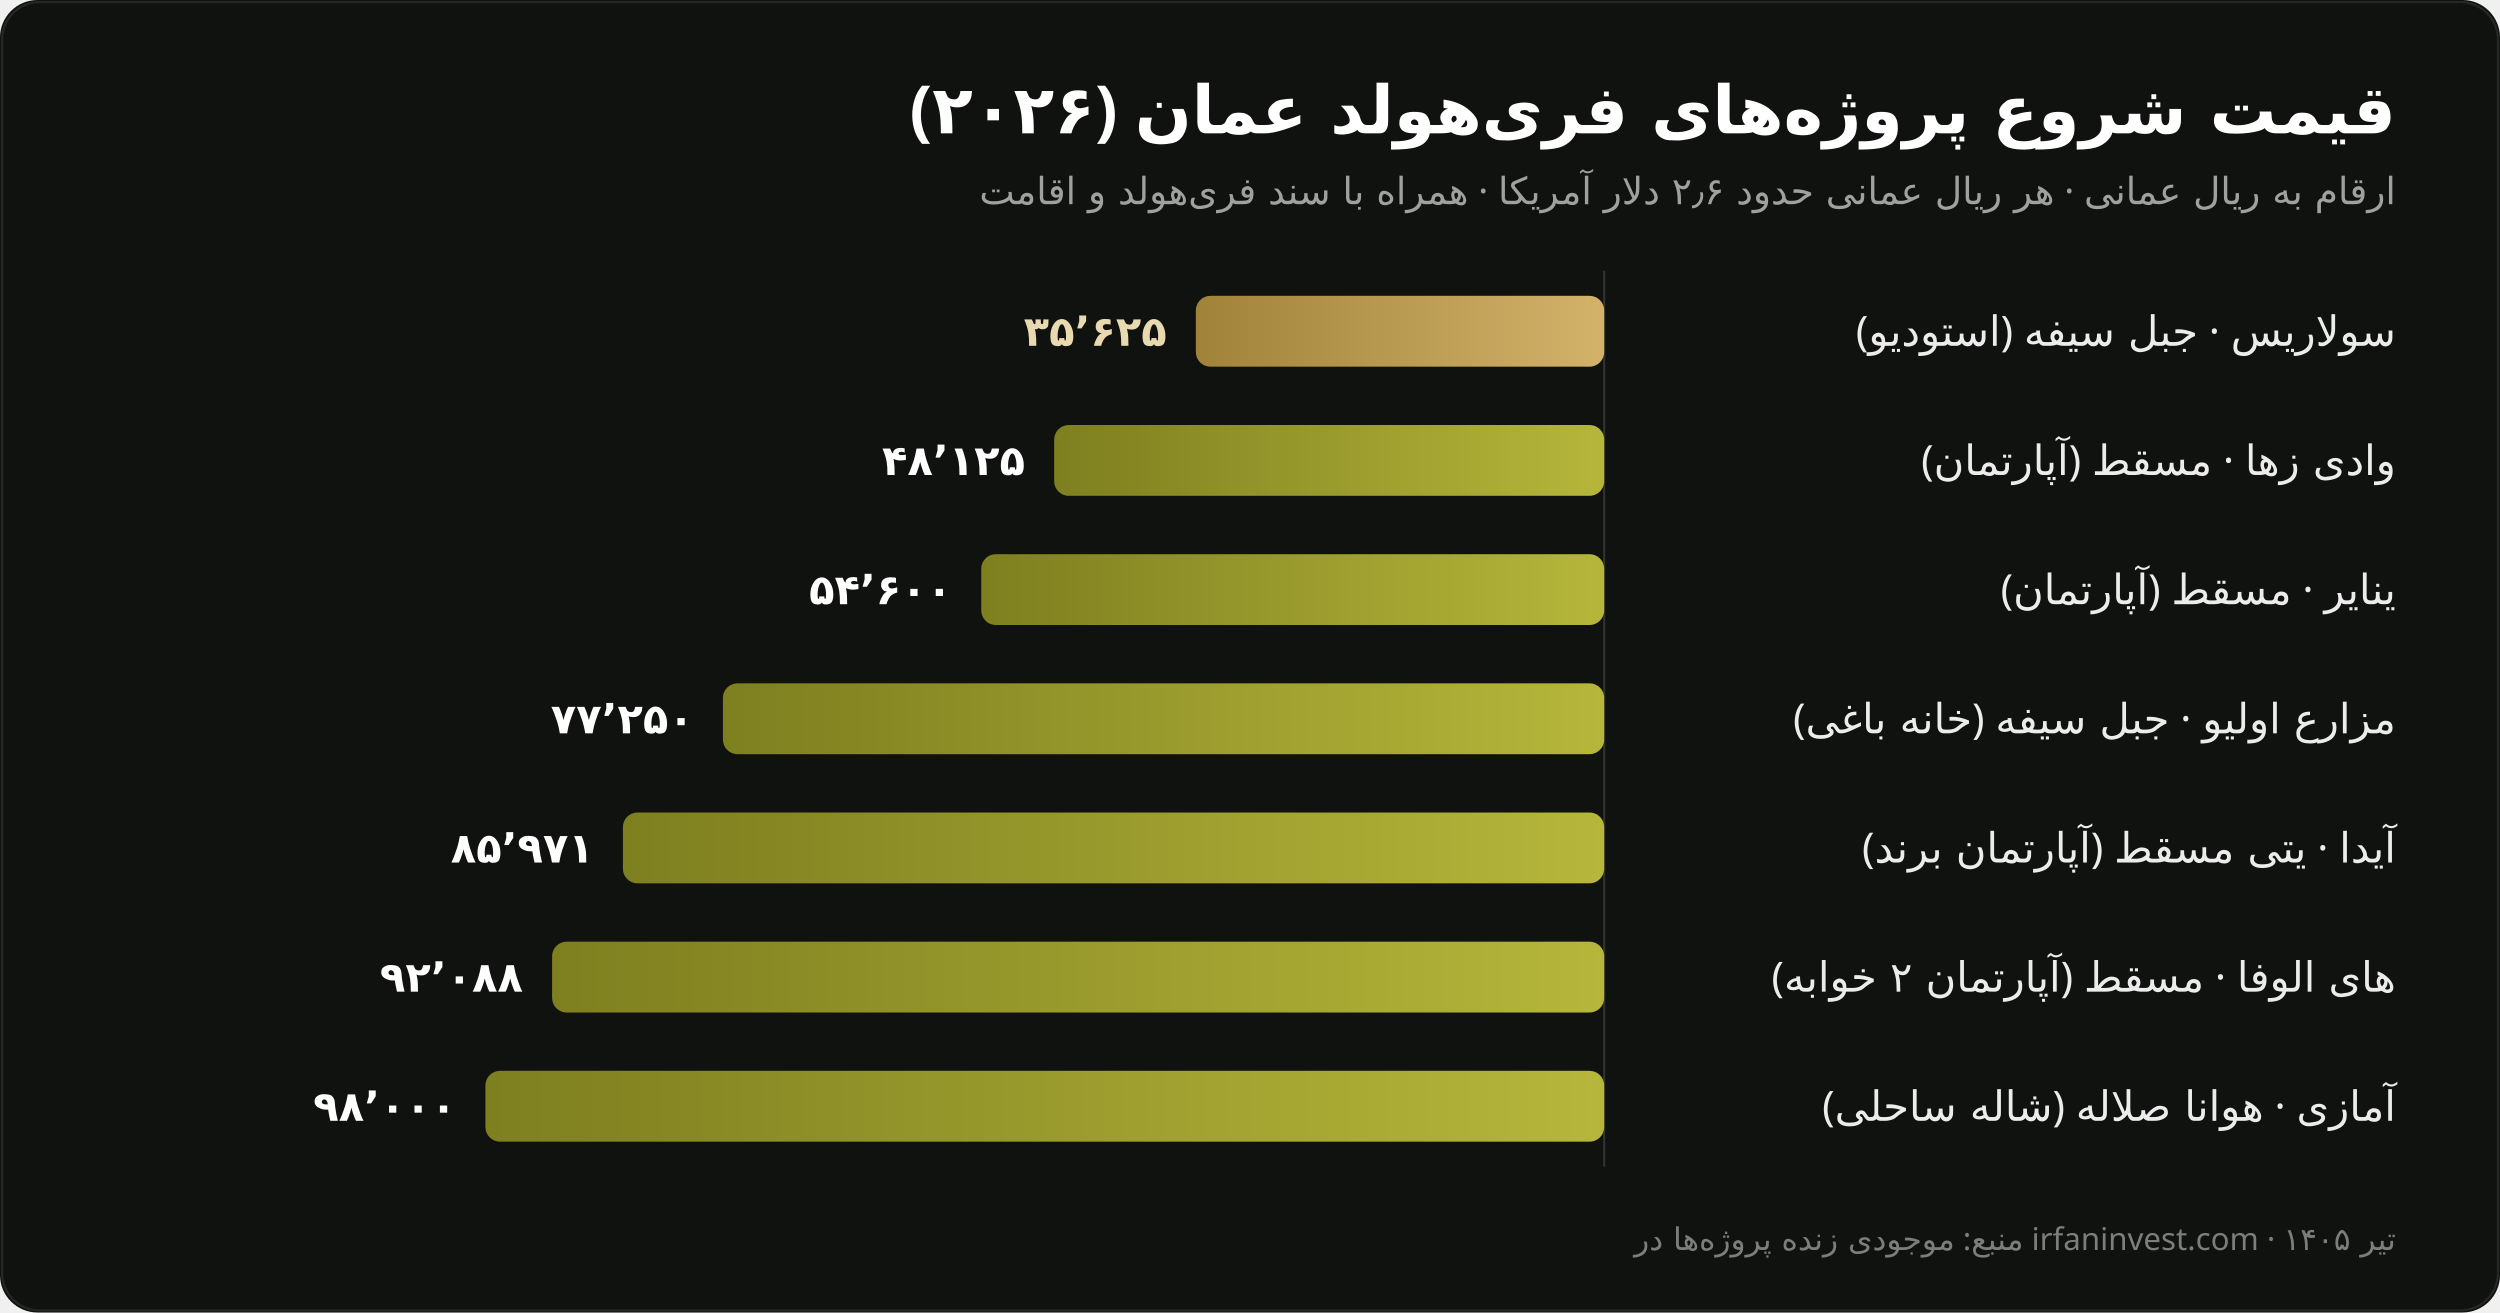
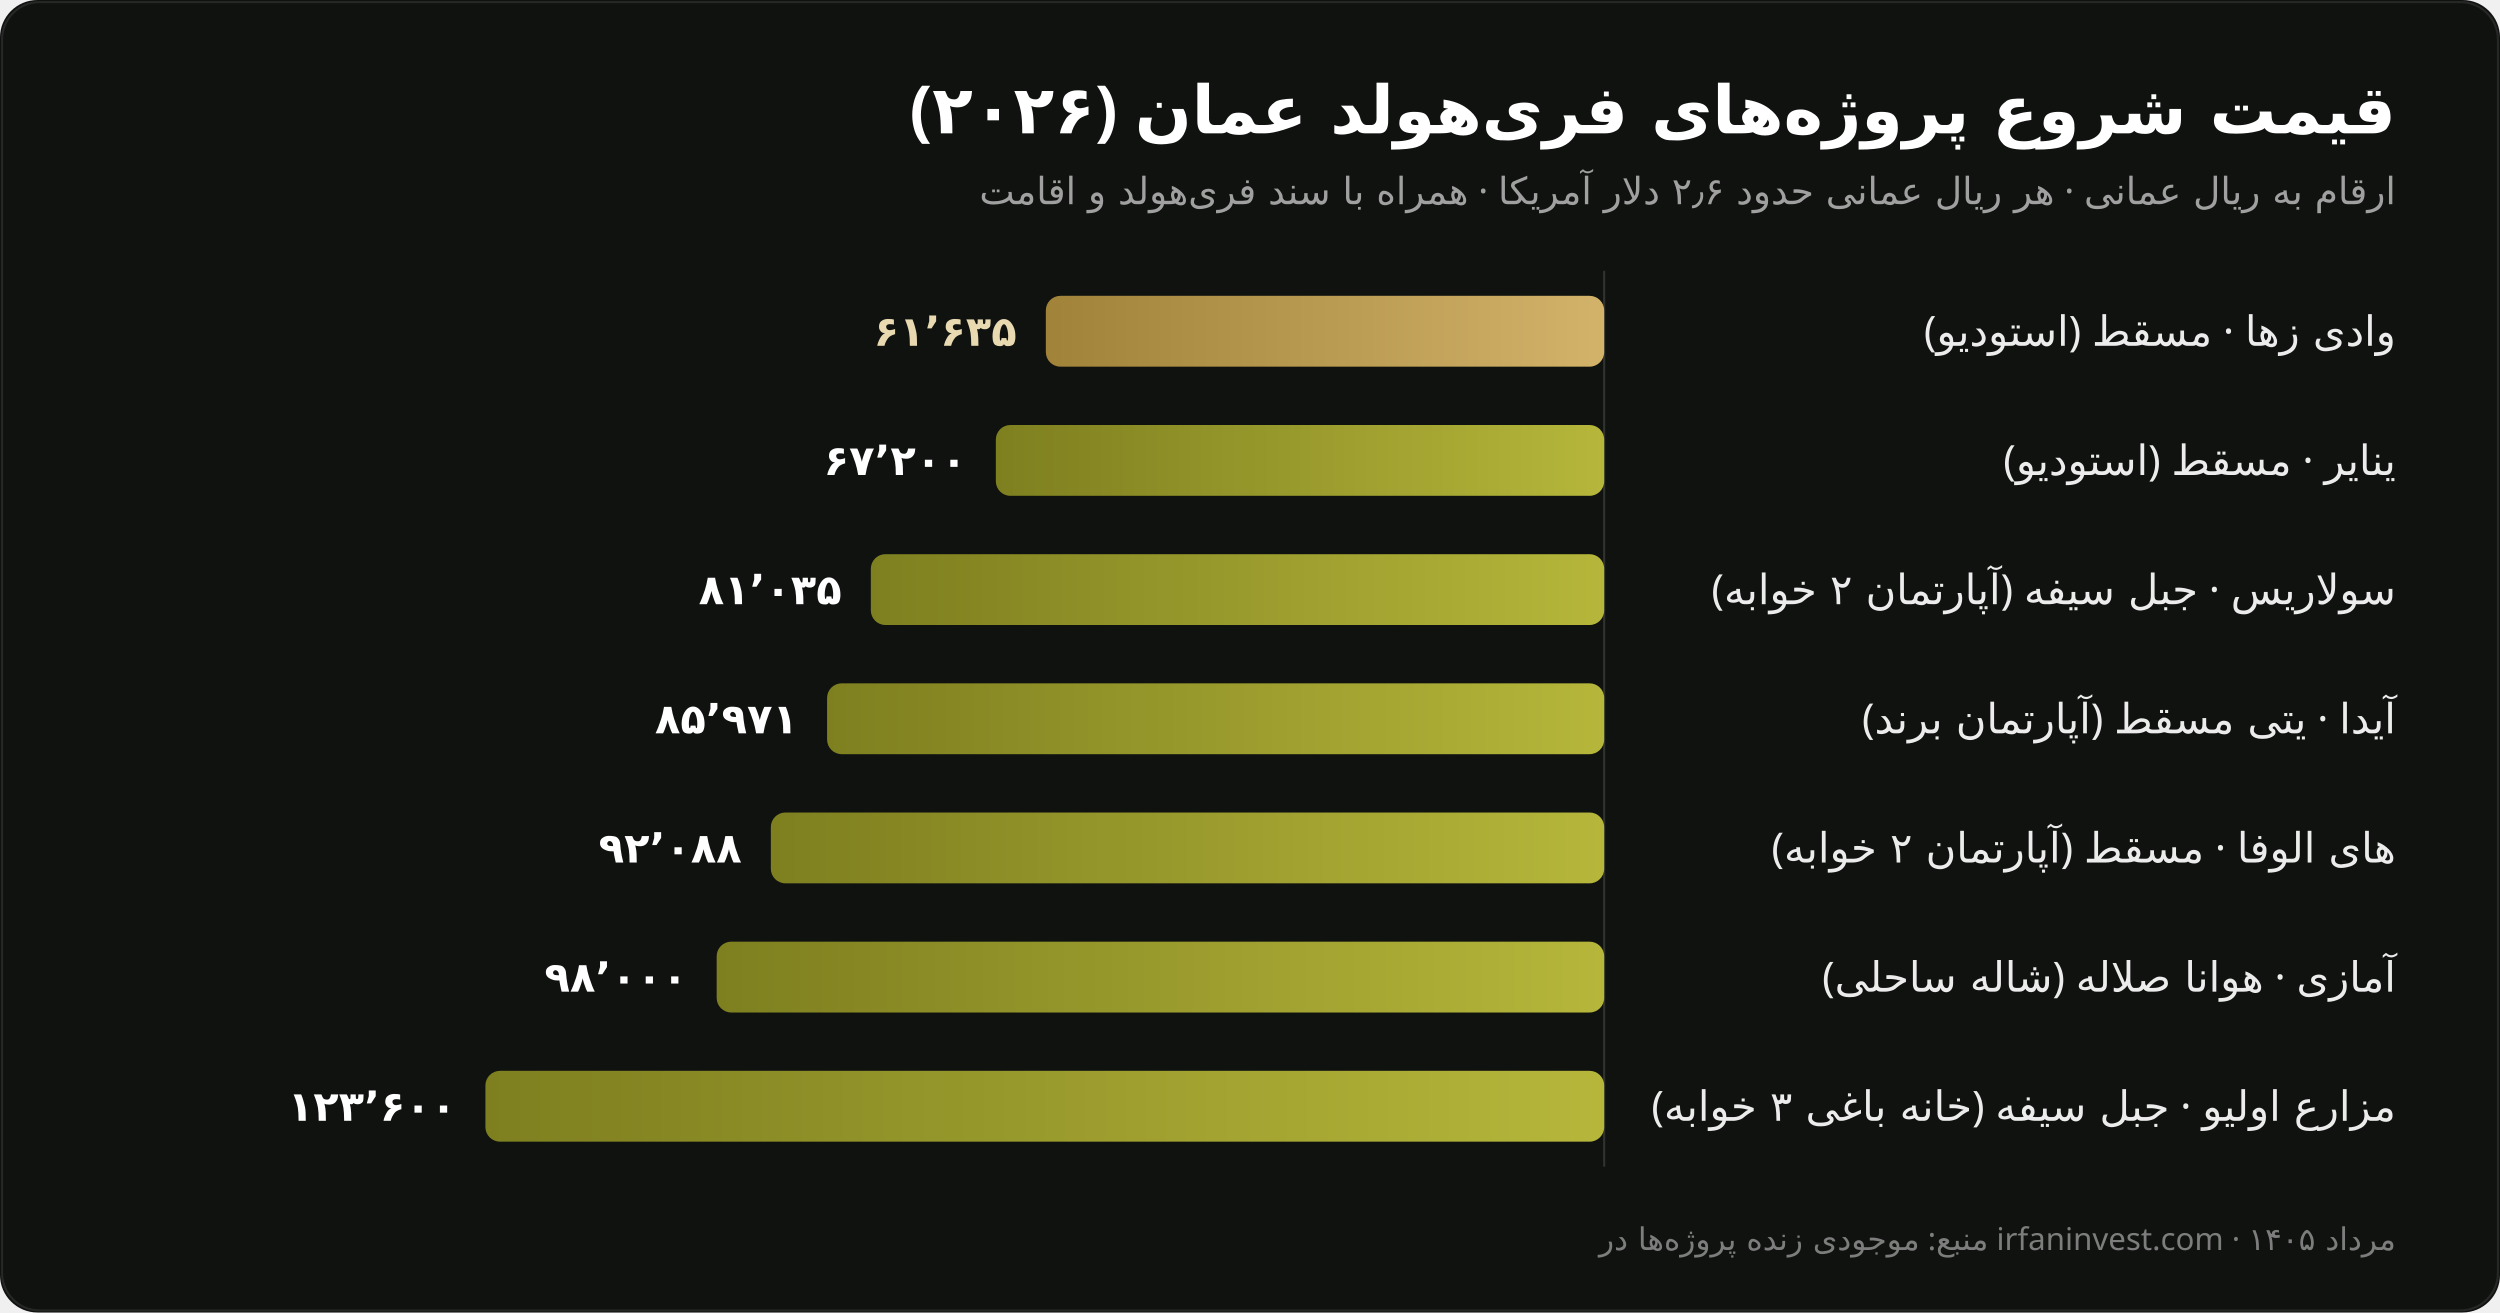
<svg xmlns="http://www.w3.org/2000/svg" width="1200" height="630" viewBox="0 0 1200 630">
  <defs>
    <linearGradient id="bar" x1="0" y1="0" x2="1" y2="0">
      <stop offset="0" stop-color="#7e7f1f" />
      <stop offset="1" stop-color="#b5b63a" />
    </linearGradient>
    <linearGradient id="barHot" x1="0" y1="0" x2="1" y2="0">
      <stop offset="0" stop-color="#a08339" />
      <stop offset="1" stop-color="#d3b26a" />
    </linearGradient>
  </defs>
  <rect width="1200" height="630" rx="18" fill="#101210" />
  <rect x="1" y="1" width="1198" height="628" rx="18" fill="none" stroke="rgba(255,255,255,0.09)" />
  <text x="1150" y="64" text-anchor="end" font-family="Peyda, Vazirmatn, 'Segoe UI', Tahoma, sans-serif" font-size="32" font-weight="700" fill="#ffffff">قیمت شروع پروژه‌های فری‌هولد عمان (۲۰۲۶)</text>
  <text x="1150" y="98" text-anchor="end" font-family="Peyda, Vazirmatn, 'Segoe UI', Tahoma, sans-serif" font-size="18" fill="rgba(255,255,255,0.6)">ارقام به ریال عمانی · هر ریال عمانی حدود ۲٫۶ دلار آمریکا · همراه با سند فری‌هولد و اقامت</text>
  <line x1="770" y1="130" x2="770" y2="560" stroke="rgba(255,255,255,0.14)" />
-   <rect x="574" y="142" width="196" height="34" rx="7" fill="url(#barHot)" />
-   <text x="1150" y="166" text-anchor="end" font-family="Peyda, Vazirmatn, 'Segoe UI', Tahoma, sans-serif" font-size="20" fill="rgba(255,255,255,0.92)">سولاریس · جبل سیفه (استودیو)</text>
-   <text x="560" y="166" text-anchor="end" font-family="Peyda, Vazirmatn, 'Segoe UI', Tahoma, sans-serif" font-size="20" font-weight="700" fill="#e8d9b0">۳۵٬۶۲۵</text>
-   <rect x="506" y="204" width="264" height="34" rx="7" fill="url(#bar)" />
-   <text x="1150" y="228" text-anchor="end" font-family="Peyda, Vazirmatn, 'Segoe UI', Tahoma, sans-serif" font-size="20" fill="rgba(255,255,255,0.92)">وادی زها · مسقط (آپارتمان)</text>
-   <text x="492" y="228" text-anchor="end" font-family="Peyda, Vazirmatn, 'Segoe UI', Tahoma, sans-serif" font-size="20" font-weight="700" fill="#ffffff">۴۸٬۱۲۵</text>
-   <rect x="471" y="266" width="299" height="34" rx="7" fill="url(#bar)" />
-   <text x="1150" y="290" text-anchor="end" font-family="Peyda, Vazirmatn, 'Segoe UI', Tahoma, sans-serif" font-size="20" fill="rgba(255,255,255,0.92)">ینایر · مسقط (آپارتمان)</text>
-   <text x="457" y="290" text-anchor="end" font-family="Peyda, Vazirmatn, 'Segoe UI', Tahoma, sans-serif" font-size="20" font-weight="700" fill="#ffffff">۵۴٬۶۰۰</text>
-   <rect x="347" y="328" width="423" height="34" rx="7" fill="url(#bar)" />
-   <text x="1150" y="352" text-anchor="end" font-family="Peyda, Vazirmatn, 'Segoe UI', Tahoma, sans-serif" font-size="20" fill="rgba(255,255,255,0.92)">مزارع اولیو · جبل سیفه (خانه باغی)</text>
-   <text x="333" y="352" text-anchor="end" font-family="Peyda, Vazirmatn, 'Segoe UI', Tahoma, sans-serif" font-size="20" font-weight="700" fill="#ffffff">۷۷٬۲۵۰</text>
-   <rect x="299" y="390" width="471" height="34" rx="7" fill="url(#bar)" />
-   <text x="1150" y="414" text-anchor="end" font-family="Peyda, Vazirmatn, 'Segoe UI', Tahoma, sans-serif" font-size="20" fill="rgba(255,255,255,0.92)">آیدا · یتی مسقط (آپارتمان برند)</text>
-   <text x="285" y="414" text-anchor="end" font-family="Peyda, Vazirmatn, 'Segoe UI', Tahoma, sans-serif" font-size="20" font-weight="700" fill="#ffffff">۸۵٬۹۷۱</text>
-   <rect x="265" y="452" width="505" height="34" rx="7" fill="url(#bar)" />
-   <text x="1150" y="476" text-anchor="end" font-family="Peyda, Vazirmatn, 'Segoe UI', Tahoma, sans-serif" font-size="20" fill="rgba(255,255,255,0.92)">های الوفا · مسقط (آپارتمان ۲ خوابه)</text>
-   <text x="251" y="476" text-anchor="end" font-family="Peyda, Vazirmatn, 'Segoe UI', Tahoma, sans-serif" font-size="20" font-weight="700" fill="#ffffff">۹۲٬۰۸۸</text>
+   <rect x="502" y="142" width="268" height="34" rx="7" fill="url(#barHot)" />
+   <text x="1150" y="166" text-anchor="end" font-family="Peyda, Vazirmatn, 'Segoe UI', Tahoma, sans-serif" font-size="20" fill="rgba(255,255,255,0.92)">وادی زها · مسقط (استودیو)</text>
+   <text x="488" y="166" text-anchor="end" font-family="Peyda, Vazirmatn, 'Segoe UI', Tahoma, sans-serif" font-size="20" font-weight="700" fill="#e8d9b0">۶۱٬۶۳۵</text>
+   <rect x="478" y="204" width="292" height="34" rx="7" fill="url(#bar)" />
+   <text x="1150" y="228" text-anchor="end" font-family="Peyda, Vazirmatn, 'Segoe UI', Tahoma, sans-serif" font-size="20" fill="rgba(255,255,255,0.92)">ینایر · مسقط (استودیو)</text>
+   <text x="464" y="228" text-anchor="end" font-family="Peyda, Vazirmatn, 'Segoe UI', Tahoma, sans-serif" font-size="20" font-weight="700" fill="#ffffff">۶۷٬۲۰۰</text>
+   <rect x="418" y="266" width="352" height="34" rx="7" fill="url(#bar)" />
+   <text x="1150" y="290" text-anchor="end" font-family="Peyda, Vazirmatn, 'Segoe UI', Tahoma, sans-serif" font-size="20" fill="rgba(255,255,255,0.92)">سولاریس · جبل سیفه (آپارتمان ۲ خوابه)</text>
+   <text x="404" y="290" text-anchor="end" font-family="Peyda, Vazirmatn, 'Segoe UI', Tahoma, sans-serif" font-size="20" font-weight="700" fill="#ffffff">۸۱٬۰۳۵</text>
+   <rect x="397" y="328" width="373" height="34" rx="7" fill="url(#bar)" />
+   <text x="1150" y="352" text-anchor="end" font-family="Peyda, Vazirmatn, 'Segoe UI', Tahoma, sans-serif" font-size="20" fill="rgba(255,255,255,0.92)">آیدا · یتی مسقط (آپارتمان برند)</text>
+   <text x="383" y="352" text-anchor="end" font-family="Peyda, Vazirmatn, 'Segoe UI', Tahoma, sans-serif" font-size="20" font-weight="700" fill="#ffffff">۸۵٬۹۷۱</text>
+   <rect x="370" y="390" width="400" height="34" rx="7" fill="url(#bar)" />
+   <text x="1150" y="414" text-anchor="end" font-family="Peyda, Vazirmatn, 'Segoe UI', Tahoma, sans-serif" font-size="20" fill="rgba(255,255,255,0.92)">های الوفا · مسقط (آپارتمان ۲ خوابه)</text>
+   <text x="356" y="414" text-anchor="end" font-family="Peyda, Vazirmatn, 'Segoe UI', Tahoma, sans-serif" font-size="20" font-weight="700" fill="#ffffff">۹۲٬۰۸۸</text>
+   <rect x="344" y="452" width="426" height="34" rx="7" fill="url(#bar)" />
+   <text x="1150" y="476" text-anchor="end" font-family="Peyda, Vazirmatn, 'Segoe UI', Tahoma, sans-serif" font-size="20" fill="rgba(255,255,255,0.92)">آمازی · هوانا صلاله (شاله ساحلی)</text>
+   <text x="330" y="476" text-anchor="end" font-family="Peyda, Vazirmatn, 'Segoe UI', Tahoma, sans-serif" font-size="20" font-weight="700" fill="#ffffff">۹۸٬۰۰۰</text>
  <rect x="233" y="514" width="537" height="34" rx="7" fill="url(#bar)" />
-   <text x="1150" y="538" text-anchor="end" font-family="Peyda, Vazirmatn, 'Segoe UI', Tahoma, sans-serif" font-size="20" fill="rgba(255,255,255,0.92)">آمازی · هوانا صلاله (شاله ساحلی)</text>
-   <text x="219" y="538" text-anchor="end" font-family="Peyda, Vazirmatn, 'Segoe UI', Tahoma, sans-serif" font-size="20" font-weight="700" fill="#ffffff">۹۸٬۰۰۰</text>
-   <text x="1150" y="600" text-anchor="end" font-family="Peyda, Vazirmatn, 'Segoe UI', Tahoma, sans-serif" font-size="15" fill="rgba(255,255,255,0.45)">منبع: موجودی زنده پروژه‌ها در irfaninvest.com · تیر ۱۴۰۵</text>
+   <text x="1150" y="538" text-anchor="end" font-family="Peyda, Vazirmatn, 'Segoe UI', Tahoma, sans-serif" font-size="20" fill="rgba(255,255,255,0.92)">مزارع اولیو · جبل سیفه (خانه باغی ۳ خوابه)</text>
+   <text x="219" y="538" text-anchor="end" font-family="Peyda, Vazirmatn, 'Segoe UI', Tahoma, sans-serif" font-size="20" font-weight="700" fill="#ffffff">۱۲۳٬۶۰۰</text>
+   <text x="1150" y="600" text-anchor="end" font-family="Peyda, Vazirmatn, 'Segoe UI', Tahoma, sans-serif" font-size="15" fill="rgba(255,255,255,0.45)">منبع: موجودی زنده پروژه‌ها در irfaninvest.com · مرداد ۱۴۰۵</text>
</svg>
